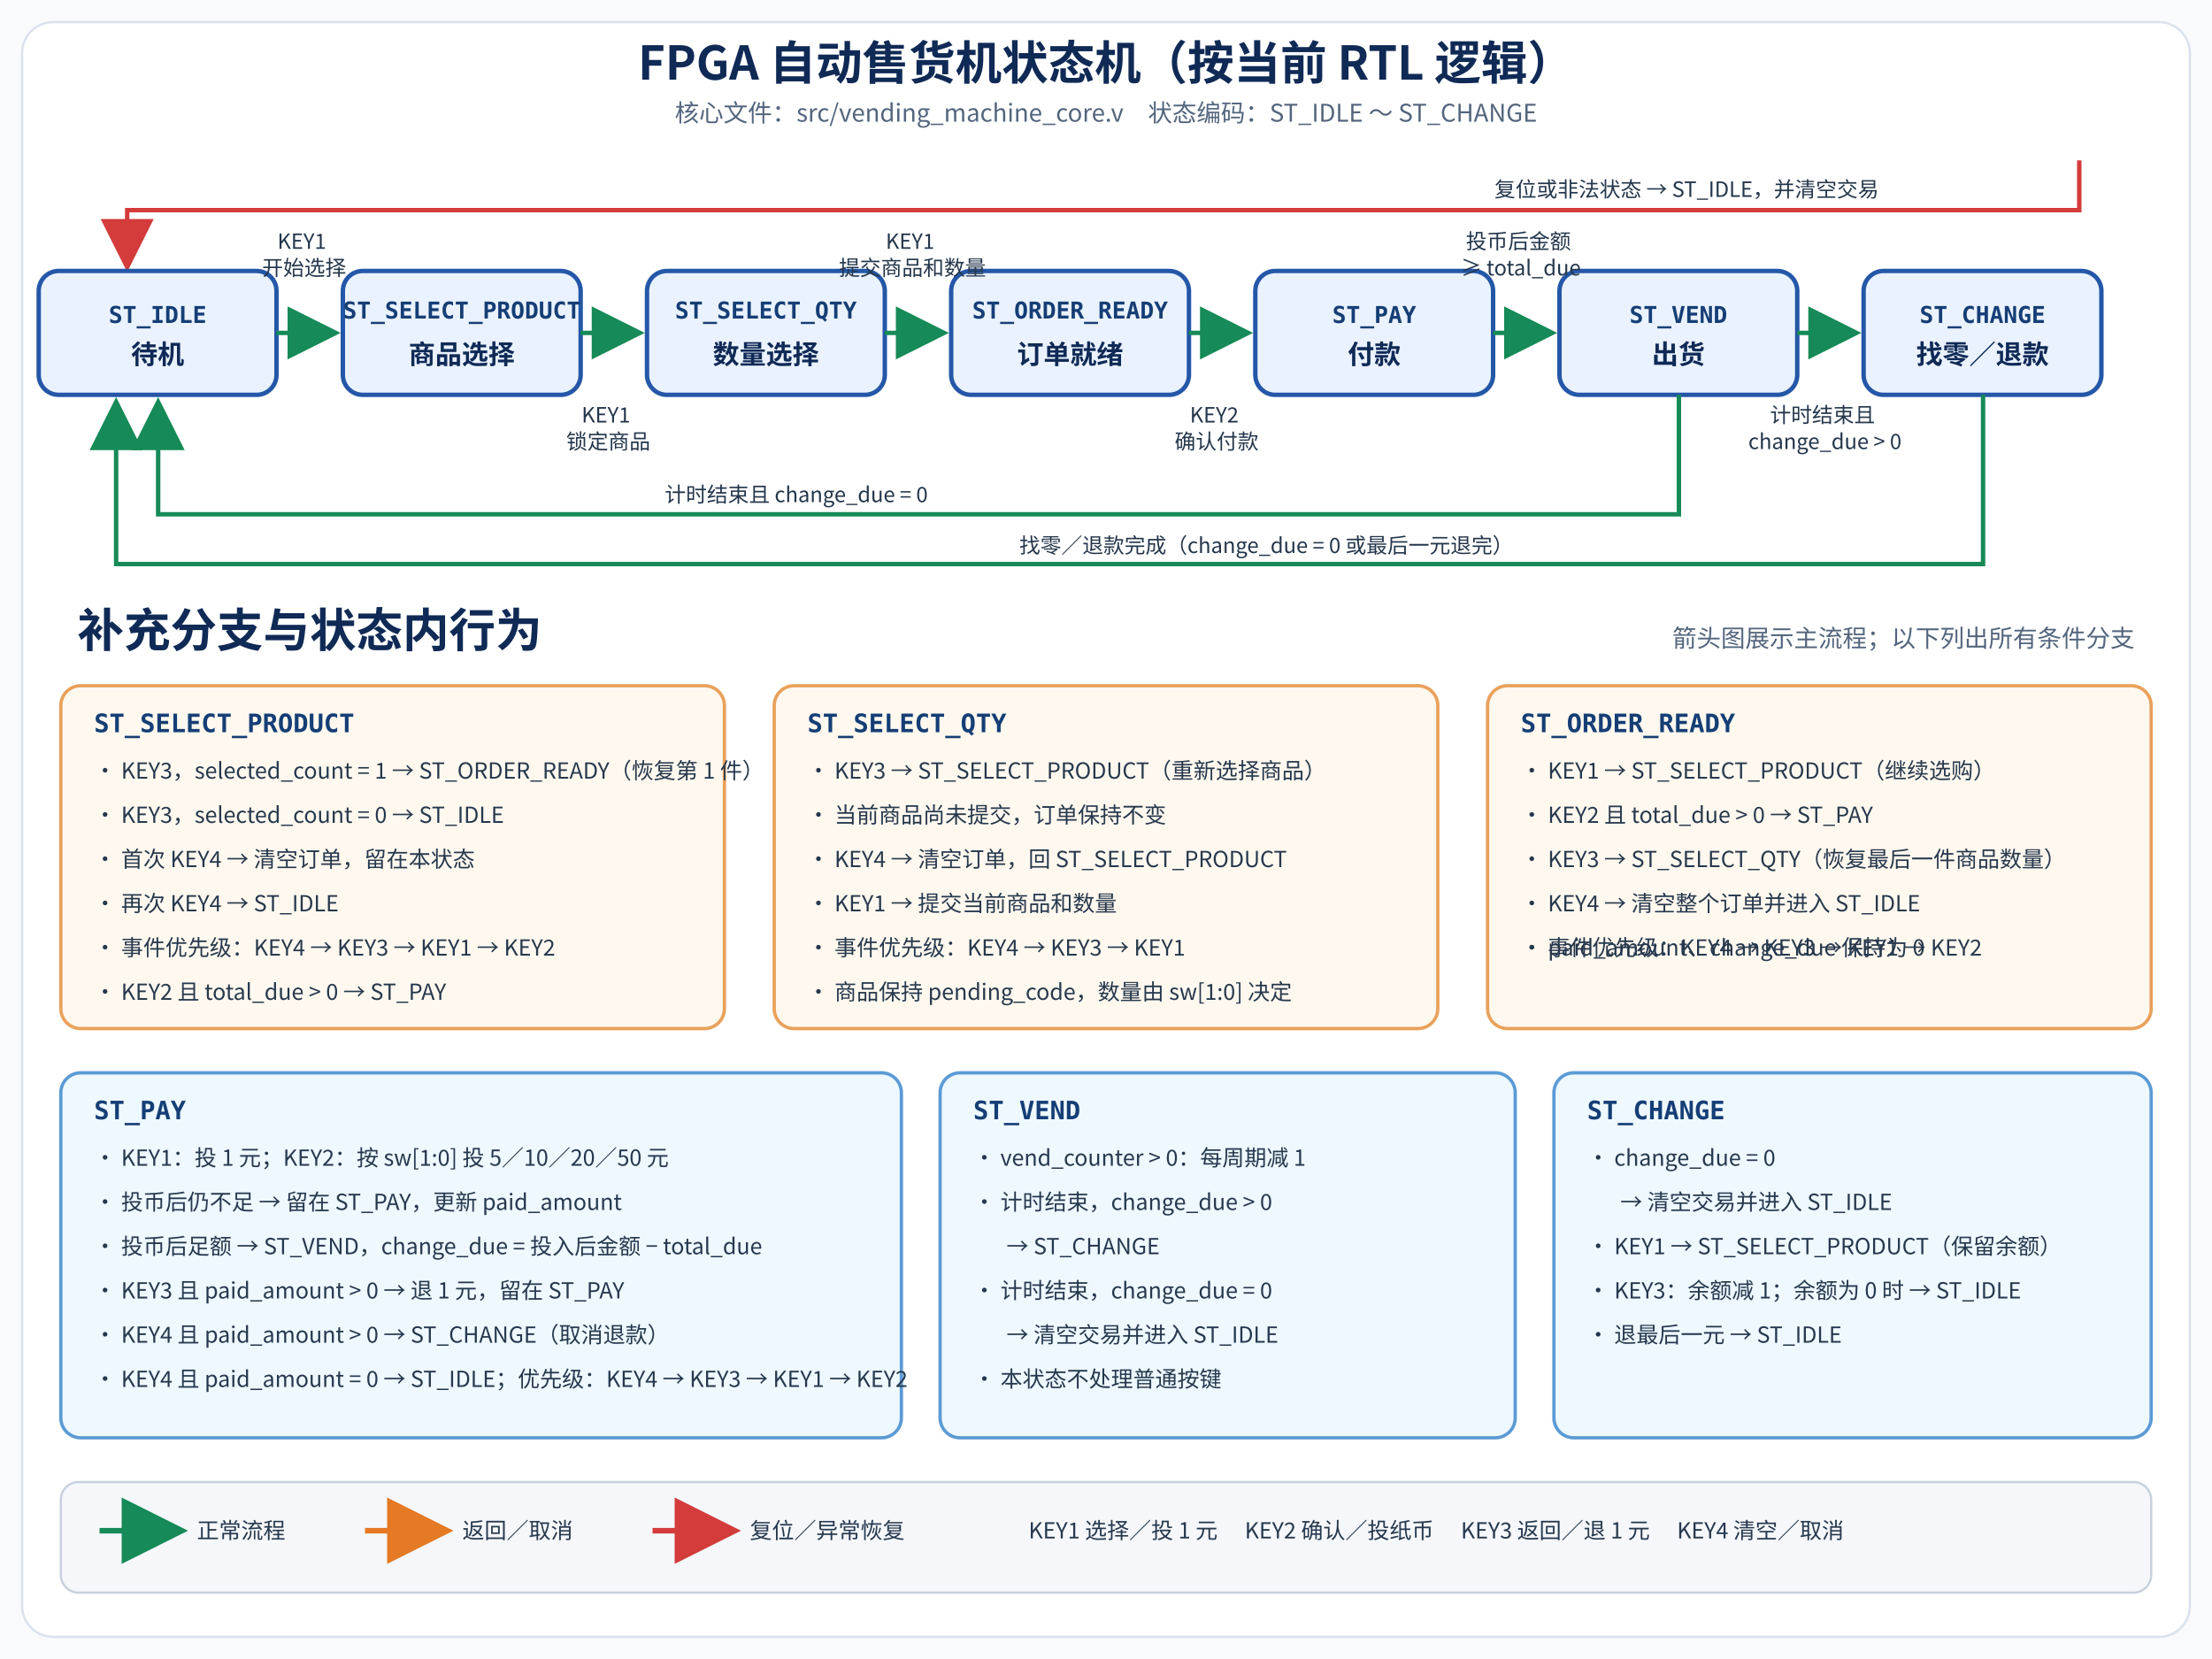
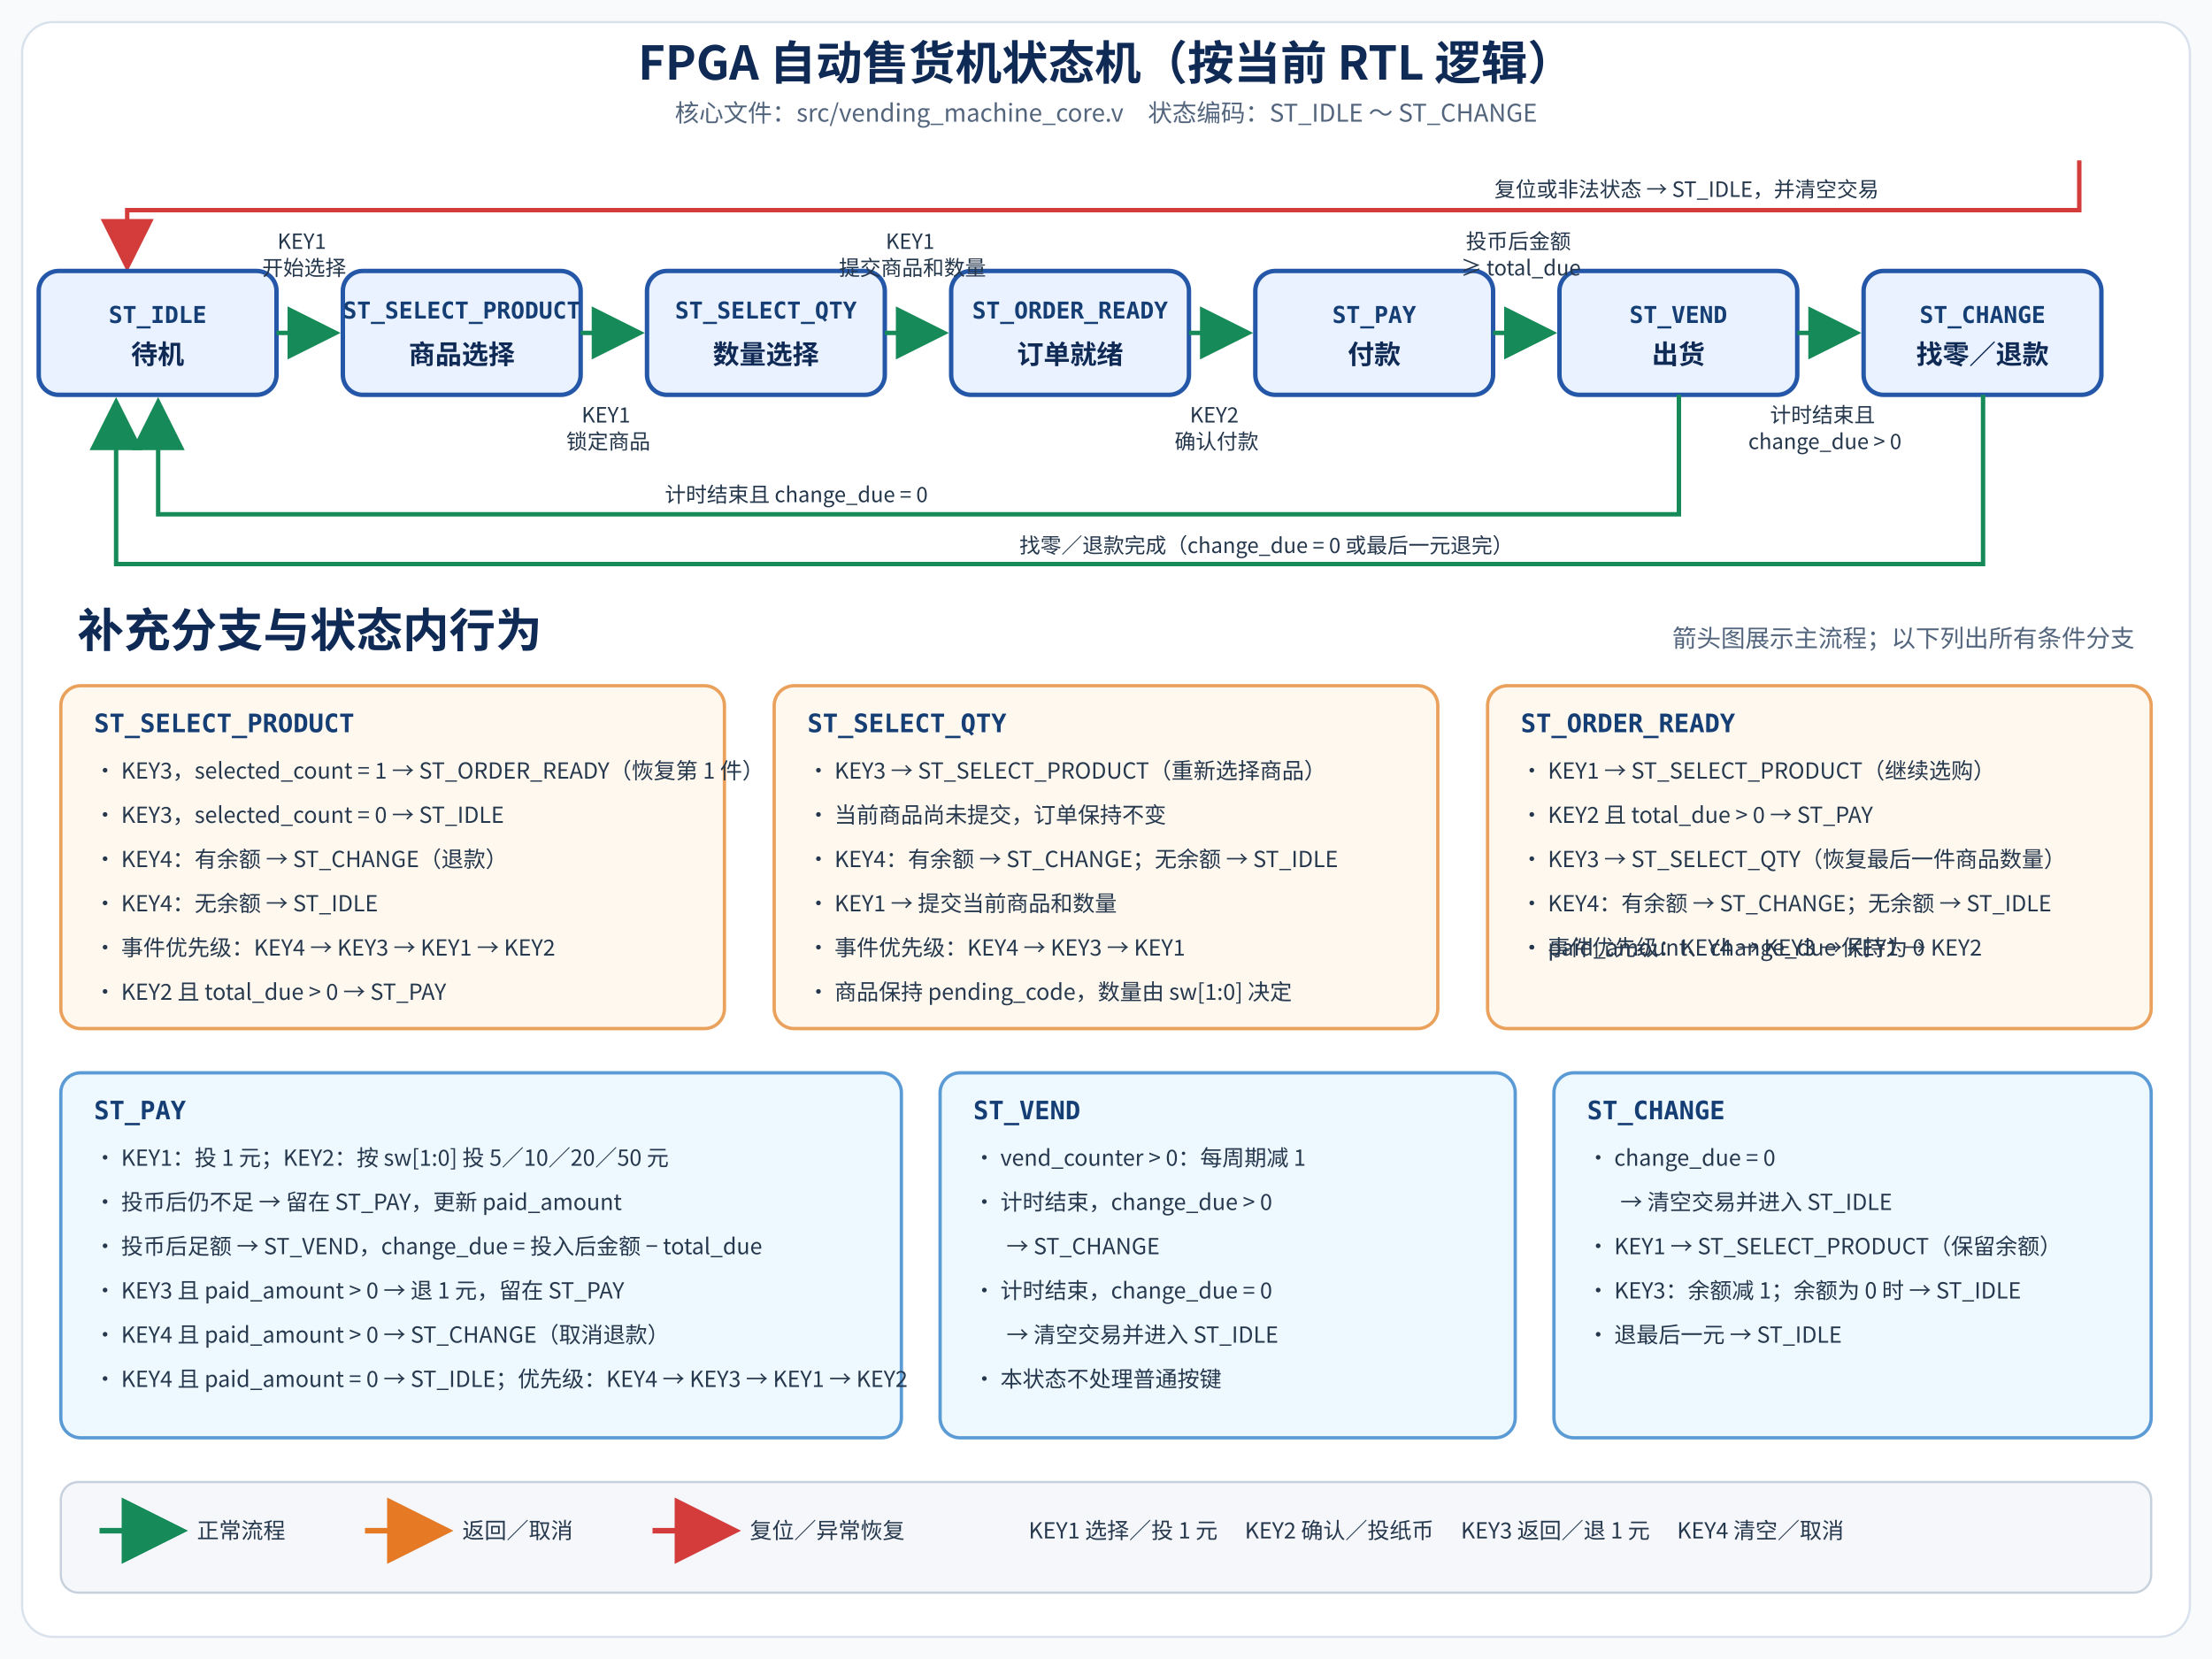
<svg xmlns="http://www.w3.org/2000/svg" width="2000" height="1500" viewBox="0 0 2000 1500">
  <defs>
    <marker id="arrow-green" markerWidth="12" markerHeight="12" refX="10" refY="6" orient="auto">
      <path d="M0,0 L12,6 L0,12 Z" fill="#168a58" />
    </marker>
    <marker id="arrow-orange" markerWidth="12" markerHeight="12" refX="10" refY="6" orient="auto">
      <path d="M0,0 L12,6 L0,12 Z" fill="#e57924" />
    </marker>
    <marker id="arrow-red" markerWidth="12" markerHeight="12" refX="10" refY="6" orient="auto">
      <path d="M0,0 L12,6 L0,12 Z" fill="#d43b3b" />
    </marker>
    <style>
      .title { font: 700 42px "Microsoft YaHei", "Noto Sans CJK SC", sans-serif; fill: #102a56; }
      .subtitle { font: 22px "Microsoft YaHei", "Noto Sans CJK SC", sans-serif; fill: #53657d; }
      .state-id { font: 700 21px Consolas, monospace; fill: #153e75; text-anchor: middle; }
      .state-cn { font: 700 24px "Microsoft YaHei", "Noto Sans CJK SC", sans-serif; fill: #102a56; text-anchor: middle; }
      .edge { fill: none; stroke: #168a58; stroke-width: 4; marker-end: url(#arrow-green); }
      .back-edge { fill: none; stroke: #e57924; stroke-width: 4; marker-end: url(#arrow-orange); }
      .reset-edge { fill: none; stroke: #d43b3b; stroke-width: 4; marker-end: url(#arrow-red); }
      .edge-label { font: 19px "Microsoft YaHei", "Noto Sans CJK SC", sans-serif; fill: #24364b; text-anchor: middle; }
      .card-title { font: 700 23px Consolas, monospace; fill: #153e75; }
      .card-line { font: 20px "Microsoft YaHei", "Noto Sans CJK SC", sans-serif; fill: #26384d; }
      .legend { font: 20px "Microsoft YaHei", "Noto Sans CJK SC", sans-serif; fill: #26384d; }
    </style>
  </defs>
  <rect width="2000" height="1500" fill="#f8fafc" />
  <rect x="20" y="20" width="1960" height="1460" rx="28" fill="#ffffff" stroke="#d9e2ec" stroke-width="2" />
  <text x="1000" y="72" class="title" text-anchor="middle">FPGA 自动售货机状态机（按当前 RTL 逻辑）</text>
  <text x="1000" y="110" class="subtitle" text-anchor="middle">核心文件：src/vending_machine_core.v　状态编码：ST_IDLE ～ ST_CHANGE</text>
  <path d="M1880 145 L1880 190 L115 190 L115 238" class="reset-edge" />
  <text x="1525" y="178" class="edge-label" fill="#d43b3b">复位或非法状态 → ST_IDLE，并清空交易</text>
  <g>
    <rect x="35" y="245" width="215" height="112" rx="18" fill="#eaf2ff" stroke="#2457a7" stroke-width="4" />
    <text x="142.5" y="292" class="state-id">ST_IDLE</text>
    <text x="142.5" y="329" class="state-cn">待机</text>
    <rect x="310" y="245" width="215" height="112" rx="18" fill="#eaf2ff" stroke="#2457a7" stroke-width="4" />
    <text x="417.5" y="288" class="state-id">ST_SELECT_PRODUCT</text>
    <text x="417.5" y="329" class="state-cn">商品选择</text>
    <rect x="585" y="245" width="215" height="112" rx="18" fill="#eaf2ff" stroke="#2457a7" stroke-width="4" />
    <text x="692.5" y="288" class="state-id">ST_SELECT_QTY</text>
    <text x="692.5" y="329" class="state-cn">数量选择</text>
    <rect x="860" y="245" width="215" height="112" rx="18" fill="#eaf2ff" stroke="#2457a7" stroke-width="4" />
    <text x="967.5" y="288" class="state-id">ST_ORDER_READY</text>
    <text x="967.5" y="329" class="state-cn">订单就绪</text>
    <rect x="1135" y="245" width="215" height="112" rx="18" fill="#eaf2ff" stroke="#2457a7" stroke-width="4" />
    <text x="1242.5" y="292" class="state-id">ST_PAY</text>
    <text x="1242.5" y="329" class="state-cn">付款</text>
    <rect x="1410" y="245" width="215" height="112" rx="18" fill="#eaf2ff" stroke="#2457a7" stroke-width="4" />
    <text x="1517.5" y="292" class="state-id">ST_VEND</text>
    <text x="1517.5" y="329" class="state-cn">出货</text>
    <rect x="1685" y="245" width="215" height="112" rx="18" fill="#eaf2ff" stroke="#2457a7" stroke-width="4" />
    <text x="1792.5" y="292" class="state-id">ST_CHANGE</text>
    <text x="1792.5" y="329" class="state-cn">找零／退款</text>
  </g>
  <path d="M250 301 L300 301" class="edge" />
  <text x="275" y="225" class="edge-label">
    <tspan x="275">KEY1</tspan>
    <tspan x="275" dy="24">开始选择</tspan>
  </text>
  <path d="M525 301 L575 301" class="edge" />
  <text x="550" y="382" class="edge-label">
    <tspan x="550">KEY1</tspan>
    <tspan x="550" dy="24">锁定商品</tspan>
  </text>
  <path d="M800 301 L850 301" class="edge" />
  <text x="825" y="225" class="edge-label">
    <tspan x="825">KEY1</tspan>
    <tspan x="825" dy="24">提交商品和数量</tspan>
  </text>
  <path d="M1075 301 L1125 301" class="edge" />
  <text x="1100" y="382" class="edge-label">
    <tspan x="1100">KEY2</tspan>
    <tspan x="1100" dy="24">确认付款</tspan>
  </text>
  <path d="M1350 301 L1400 301" class="edge" />
  <text x="1375" y="225" class="edge-label">
    <tspan x="1375">投币后金额</tspan>
    <tspan x="1375" dy="24">≥ total_due</tspan>
  </text>
  <path d="M1625 301 L1675 301" class="edge" />
  <text x="1650" y="382" class="edge-label">
    <tspan x="1650">计时结束且</tspan>
    <tspan x="1650" dy="24">change_due &gt; 0</tspan>
  </text>
  <path d="M1518 357 L1518 465 L143 465 L143 367" class="edge" />
  <text x="720" y="454" class="edge-label">计时结束且 change_due = 0</text>
  <path d="M1793 357 L1793 510 L105 510 L105 367" class="edge" />
  <text x="1145" y="500" class="edge-label">找零／退款完成（change_due = 0 或最后一元退完）</text>
  <text x="70" y="585" class="title" font-size="30">补充分支与状态内行为</text>
  <text x="1930" y="585" class="subtitle" text-anchor="end">箭头图展示主流程；以下列出所有条件分支</text>
  <g>
    <rect x="55" y="620" width="600" height="310" rx="18" fill="#fff8ef" stroke="#e9a15b" stroke-width="3" />
    <text x="85" y="662" class="card-title">ST_SELECT_PRODUCT</text>
    <text x="85" y="704" class="card-line">• KEY3，selected_count = 1 → ST_ORDER_READY（恢复第 1 件）</text>
    <text x="85" y="744" class="card-line">• KEY3，selected_count = 0 → ST_IDLE</text>
-     <text x="85" y="784" class="card-line">• 首次 KEY4 → 清空订单，留在本状态</text>
-     <text x="85" y="824" class="card-line">• 再次 KEY4 → ST_IDLE</text>
+     <text x="85" y="784" class="card-line">• KEY4：有余额 → ST_CHANGE（退款）</text>
+     <text x="85" y="824" class="card-line">• KEY4：无余额 → ST_IDLE</text>
    <text x="85" y="864" class="card-line">• 事件优先级：KEY4 → KEY3 → KEY1 → KEY2</text>
    <text x="85" y="904" class="card-line">• KEY2 且 total_due &gt; 0 → ST_PAY</text>
    <rect x="700" y="620" width="600" height="310" rx="18" fill="#fff8ef" stroke="#e9a15b" stroke-width="3" />
    <text x="730" y="662" class="card-title">ST_SELECT_QTY</text>
    <text x="730" y="704" class="card-line">• KEY3 → ST_SELECT_PRODUCT（重新选择商品）</text>
    <text x="730" y="744" class="card-line">• 当前商品尚未提交，订单保持不变</text>
-     <text x="730" y="784" class="card-line">• KEY4 → 清空订单，回 ST_SELECT_PRODUCT</text>
+     <text x="730" y="784" class="card-line">• KEY4：有余额 → ST_CHANGE；无余额 → ST_IDLE</text>
    <text x="730" y="824" class="card-line">• KEY1 → 提交当前商品和数量</text>
    <text x="730" y="864" class="card-line">• 事件优先级：KEY4 → KEY3 → KEY1</text>
    <text x="730" y="904" class="card-line">• 商品保持 pending_code，数量由 sw[1:0] 决定</text>
    <rect x="1345" y="620" width="600" height="310" rx="18" fill="#fff8ef" stroke="#e9a15b" stroke-width="3" />
    <text x="1375" y="662" class="card-title">ST_ORDER_READY</text>
    <text x="1375" y="704" class="card-line">• KEY1 → ST_SELECT_PRODUCT（继续选购）</text>
    <text x="1375" y="744" class="card-line">• KEY2 且 total_due &gt; 0 → ST_PAY</text>
    <text x="1375" y="784" class="card-line">• KEY3 → ST_SELECT_QTY（恢复最后一件商品数量）</text>
-     <text x="1375" y="824" class="card-line">• KEY4 → 清空整个订单并进入 ST_IDLE</text>
+     <text x="1375" y="824" class="card-line">• KEY4：有余额 → ST_CHANGE；无余额 → ST_IDLE</text>
    <text x="1375" y="864" class="card-line">• 事件优先级：KEY4 → KEY3 → KEY1 → KEY2</text>
    <text x="1375" y="864" class="card-line">• paid_amount、change_due 保持为 0</text>
  </g>
  <g>
    <rect x="55" y="970" width="760" height="330" rx="18" fill="#eef8ff" stroke="#5b9bd5" stroke-width="3" />
    <text x="85" y="1012" class="card-title">ST_PAY</text>
    <text x="85" y="1054" class="card-line">• KEY1：投 1 元；KEY2：按 sw[1:0] 投 5／10／20／50 元</text>
    <text x="85" y="1094" class="card-line">• 投币后仍不足 → 留在 ST_PAY，更新 paid_amount</text>
    <text x="85" y="1134" class="card-line">• 投币后足额 → ST_VEND，change_due = 投入后金额 − total_due</text>
    <text x="85" y="1174" class="card-line">• KEY3 且 paid_amount &gt; 0 → 退 1 元，留在 ST_PAY</text>
    <text x="85" y="1214" class="card-line">• KEY4 且 paid_amount &gt; 0 → ST_CHANGE（取消退款）</text>
    <text x="85" y="1254" class="card-line">• KEY4 且 paid_amount = 0 → ST_IDLE；优先级：KEY4 → KEY3 → KEY1 → KEY2</text>
    <rect x="850" y="970" width="520" height="330" rx="18" fill="#eef8ff" stroke="#5b9bd5" stroke-width="3" />
    <text x="880" y="1012" class="card-title">ST_VEND</text>
    <text x="880" y="1054" class="card-line">• vend_counter &gt; 0：每周期减 1</text>
    <text x="880" y="1094" class="card-line">• 计时结束，change_due &gt; 0</text>
    <text x="910" y="1134" class="card-line">→ ST_CHANGE</text>
    <text x="880" y="1174" class="card-line">• 计时结束，change_due = 0</text>
    <text x="910" y="1214" class="card-line">→ 清空交易并进入 ST_IDLE</text>
    <text x="880" y="1254" class="card-line">• 本状态不处理普通按键</text>
    <rect x="1405" y="970" width="540" height="330" rx="18" fill="#eef8ff" stroke="#5b9bd5" stroke-width="3" />
    <text x="1435" y="1012" class="card-title">ST_CHANGE</text>
    <text x="1435" y="1054" class="card-line">• change_due = 0</text>
    <text x="1465" y="1094" class="card-line">→ 清空交易并进入 ST_IDLE</text>
    <text x="1435" y="1134" class="card-line">• KEY1 → ST_SELECT_PRODUCT（保留余额）</text>
    <text x="1435" y="1174" class="card-line">• KEY3：余额减 1；余额为 0 时 → ST_IDLE</text>
    <text x="1435" y="1214" class="card-line">• 退最后一元 → ST_IDLE</text>
  </g>
  <rect x="55" y="1340" width="1890" height="100" rx="16" fill="#f5f7fa" stroke="#c7d1dd" stroke-width="2" />
  <line x1="90" y1="1384" x2="160" y2="1384" stroke="#168a58" stroke-width="5" marker-end="url(#arrow-green)" />
  <text x="178" y="1391" class="legend">正常流程</text>
  <line x1="330" y1="1384" x2="400" y2="1384" stroke="#e57924" stroke-width="5" marker-end="url(#arrow-orange)" />
  <text x="418" y="1391" class="legend">返回／取消</text>
  <line x1="590" y1="1384" x2="660" y2="1384" stroke="#d43b3b" stroke-width="5" marker-end="url(#arrow-red)" />
  <text x="678" y="1391" class="legend">复位／异常恢复</text>
  <text x="930" y="1391" class="legend">KEY1 选择／投 1 元　 KEY2 确认／投纸币　 KEY3 返回／退 1 元　 KEY4 清空／取消</text>
</svg>
